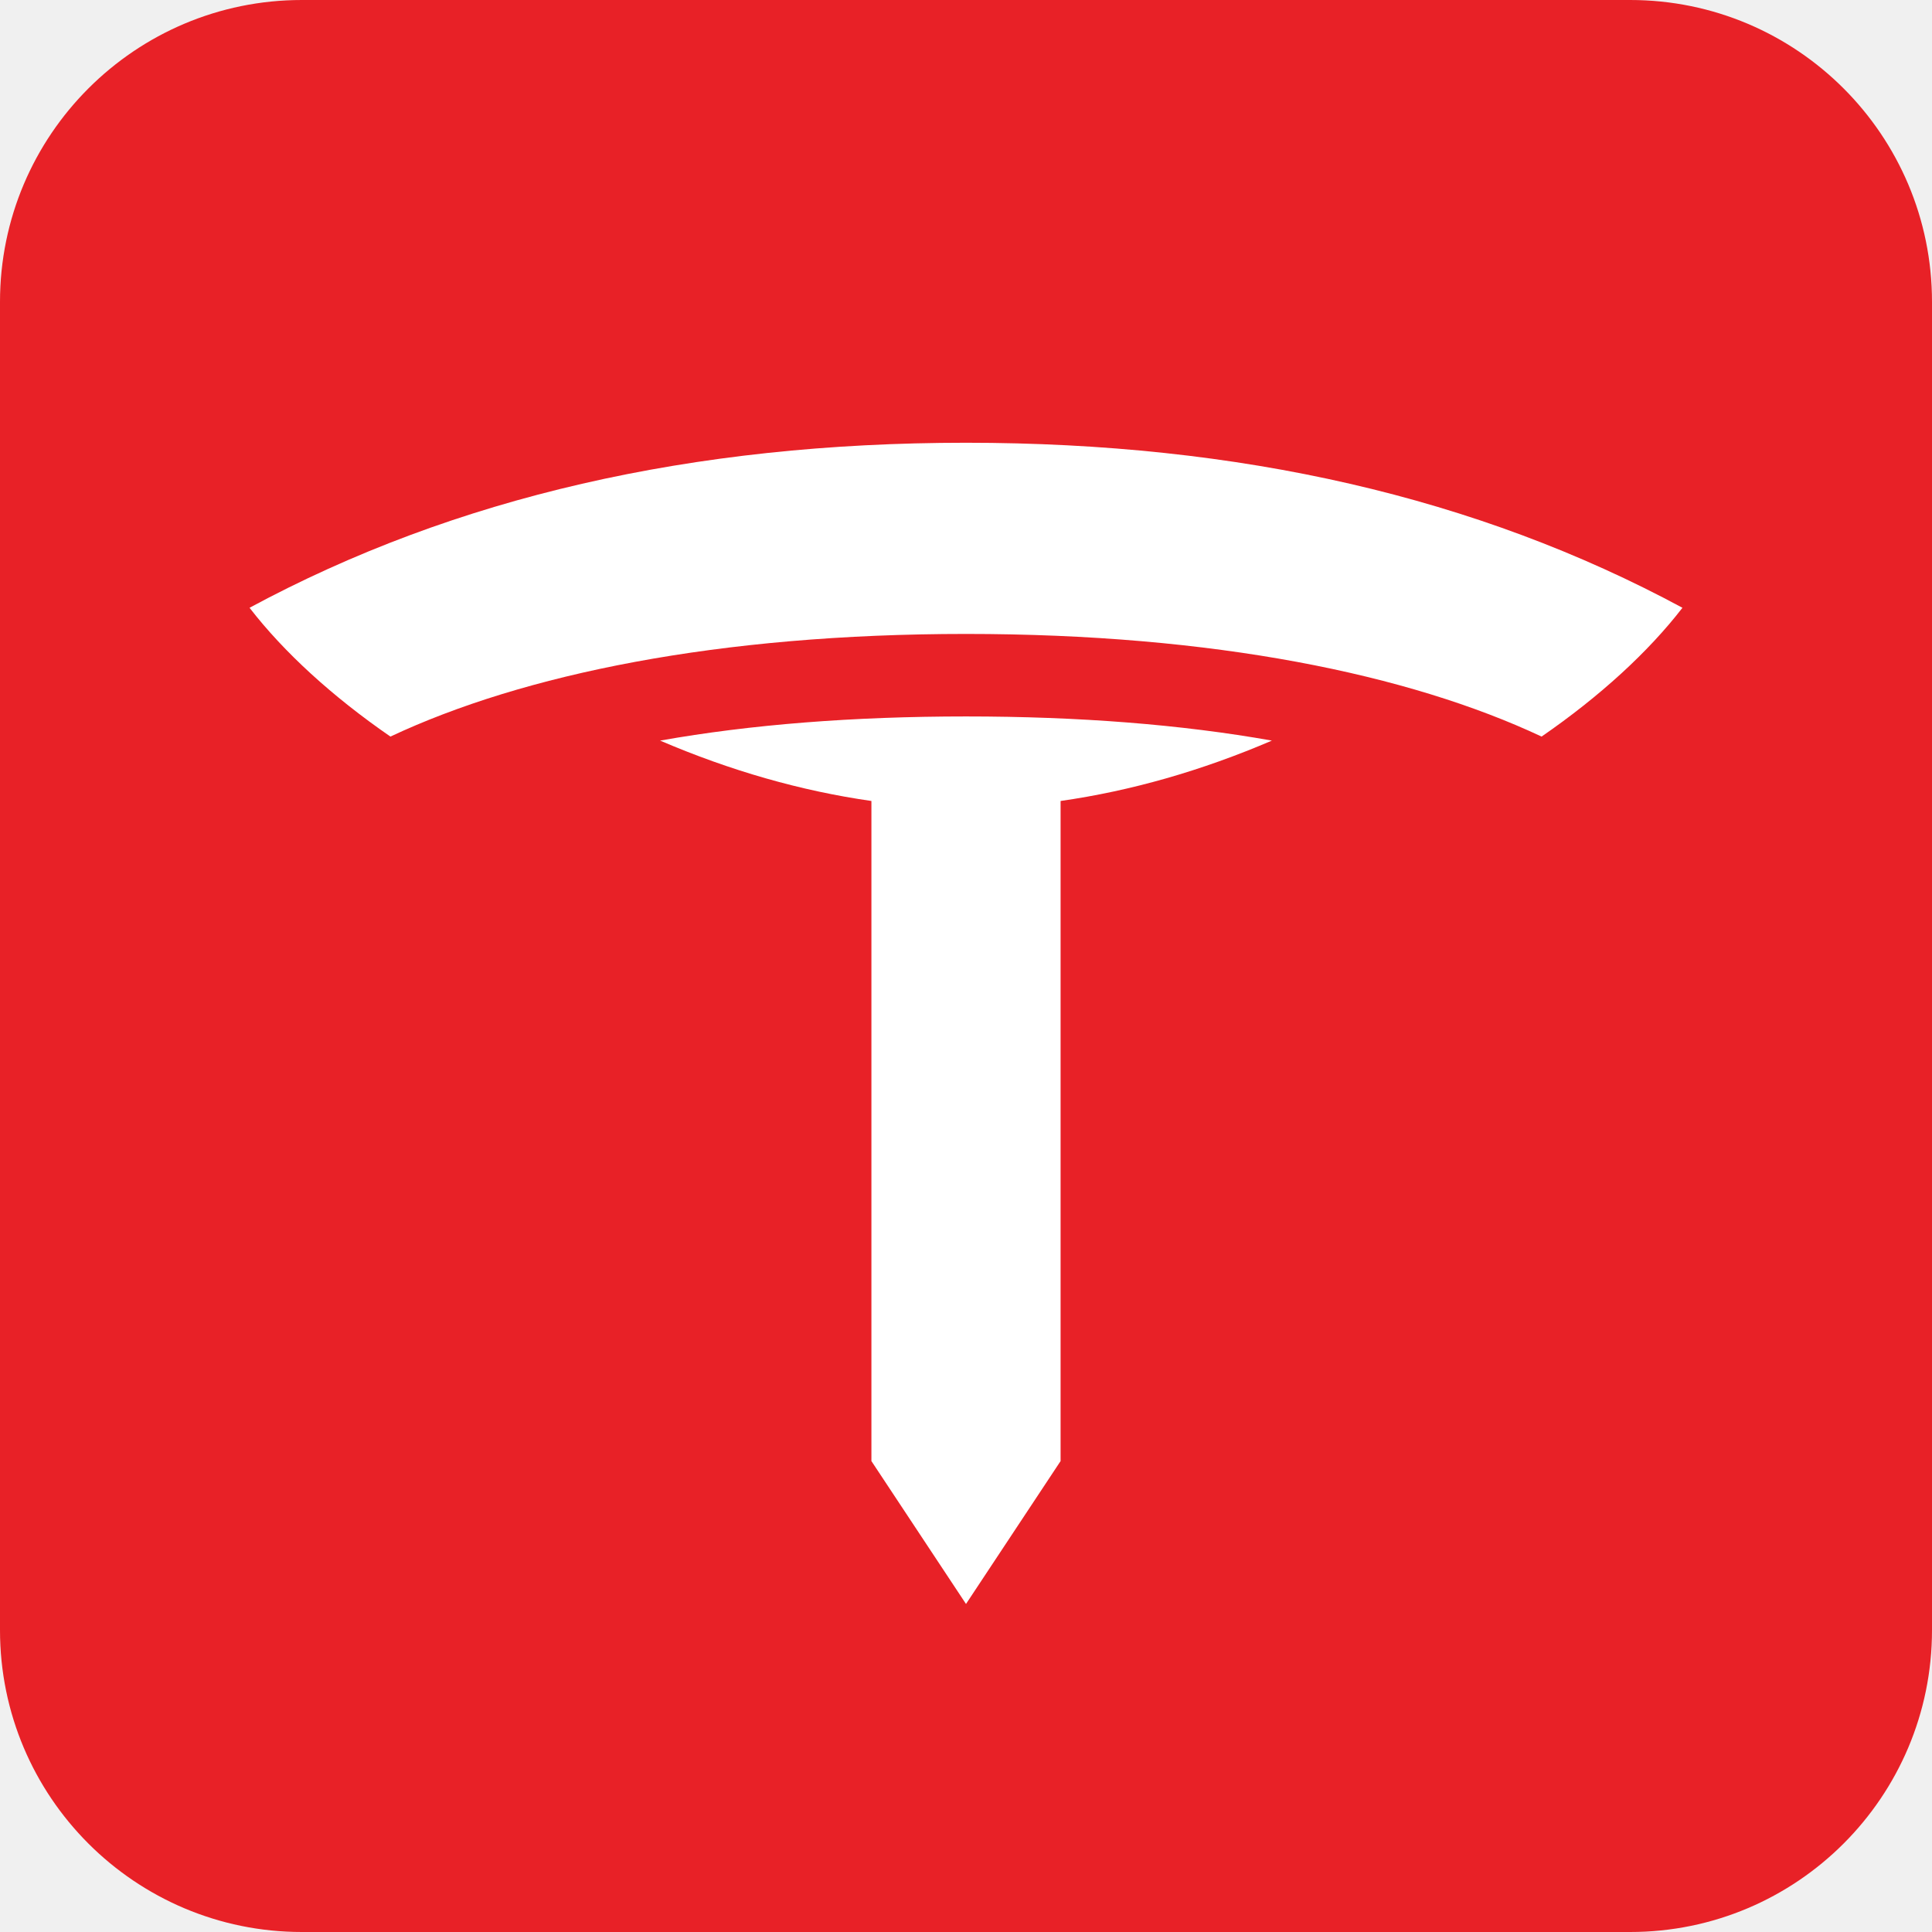
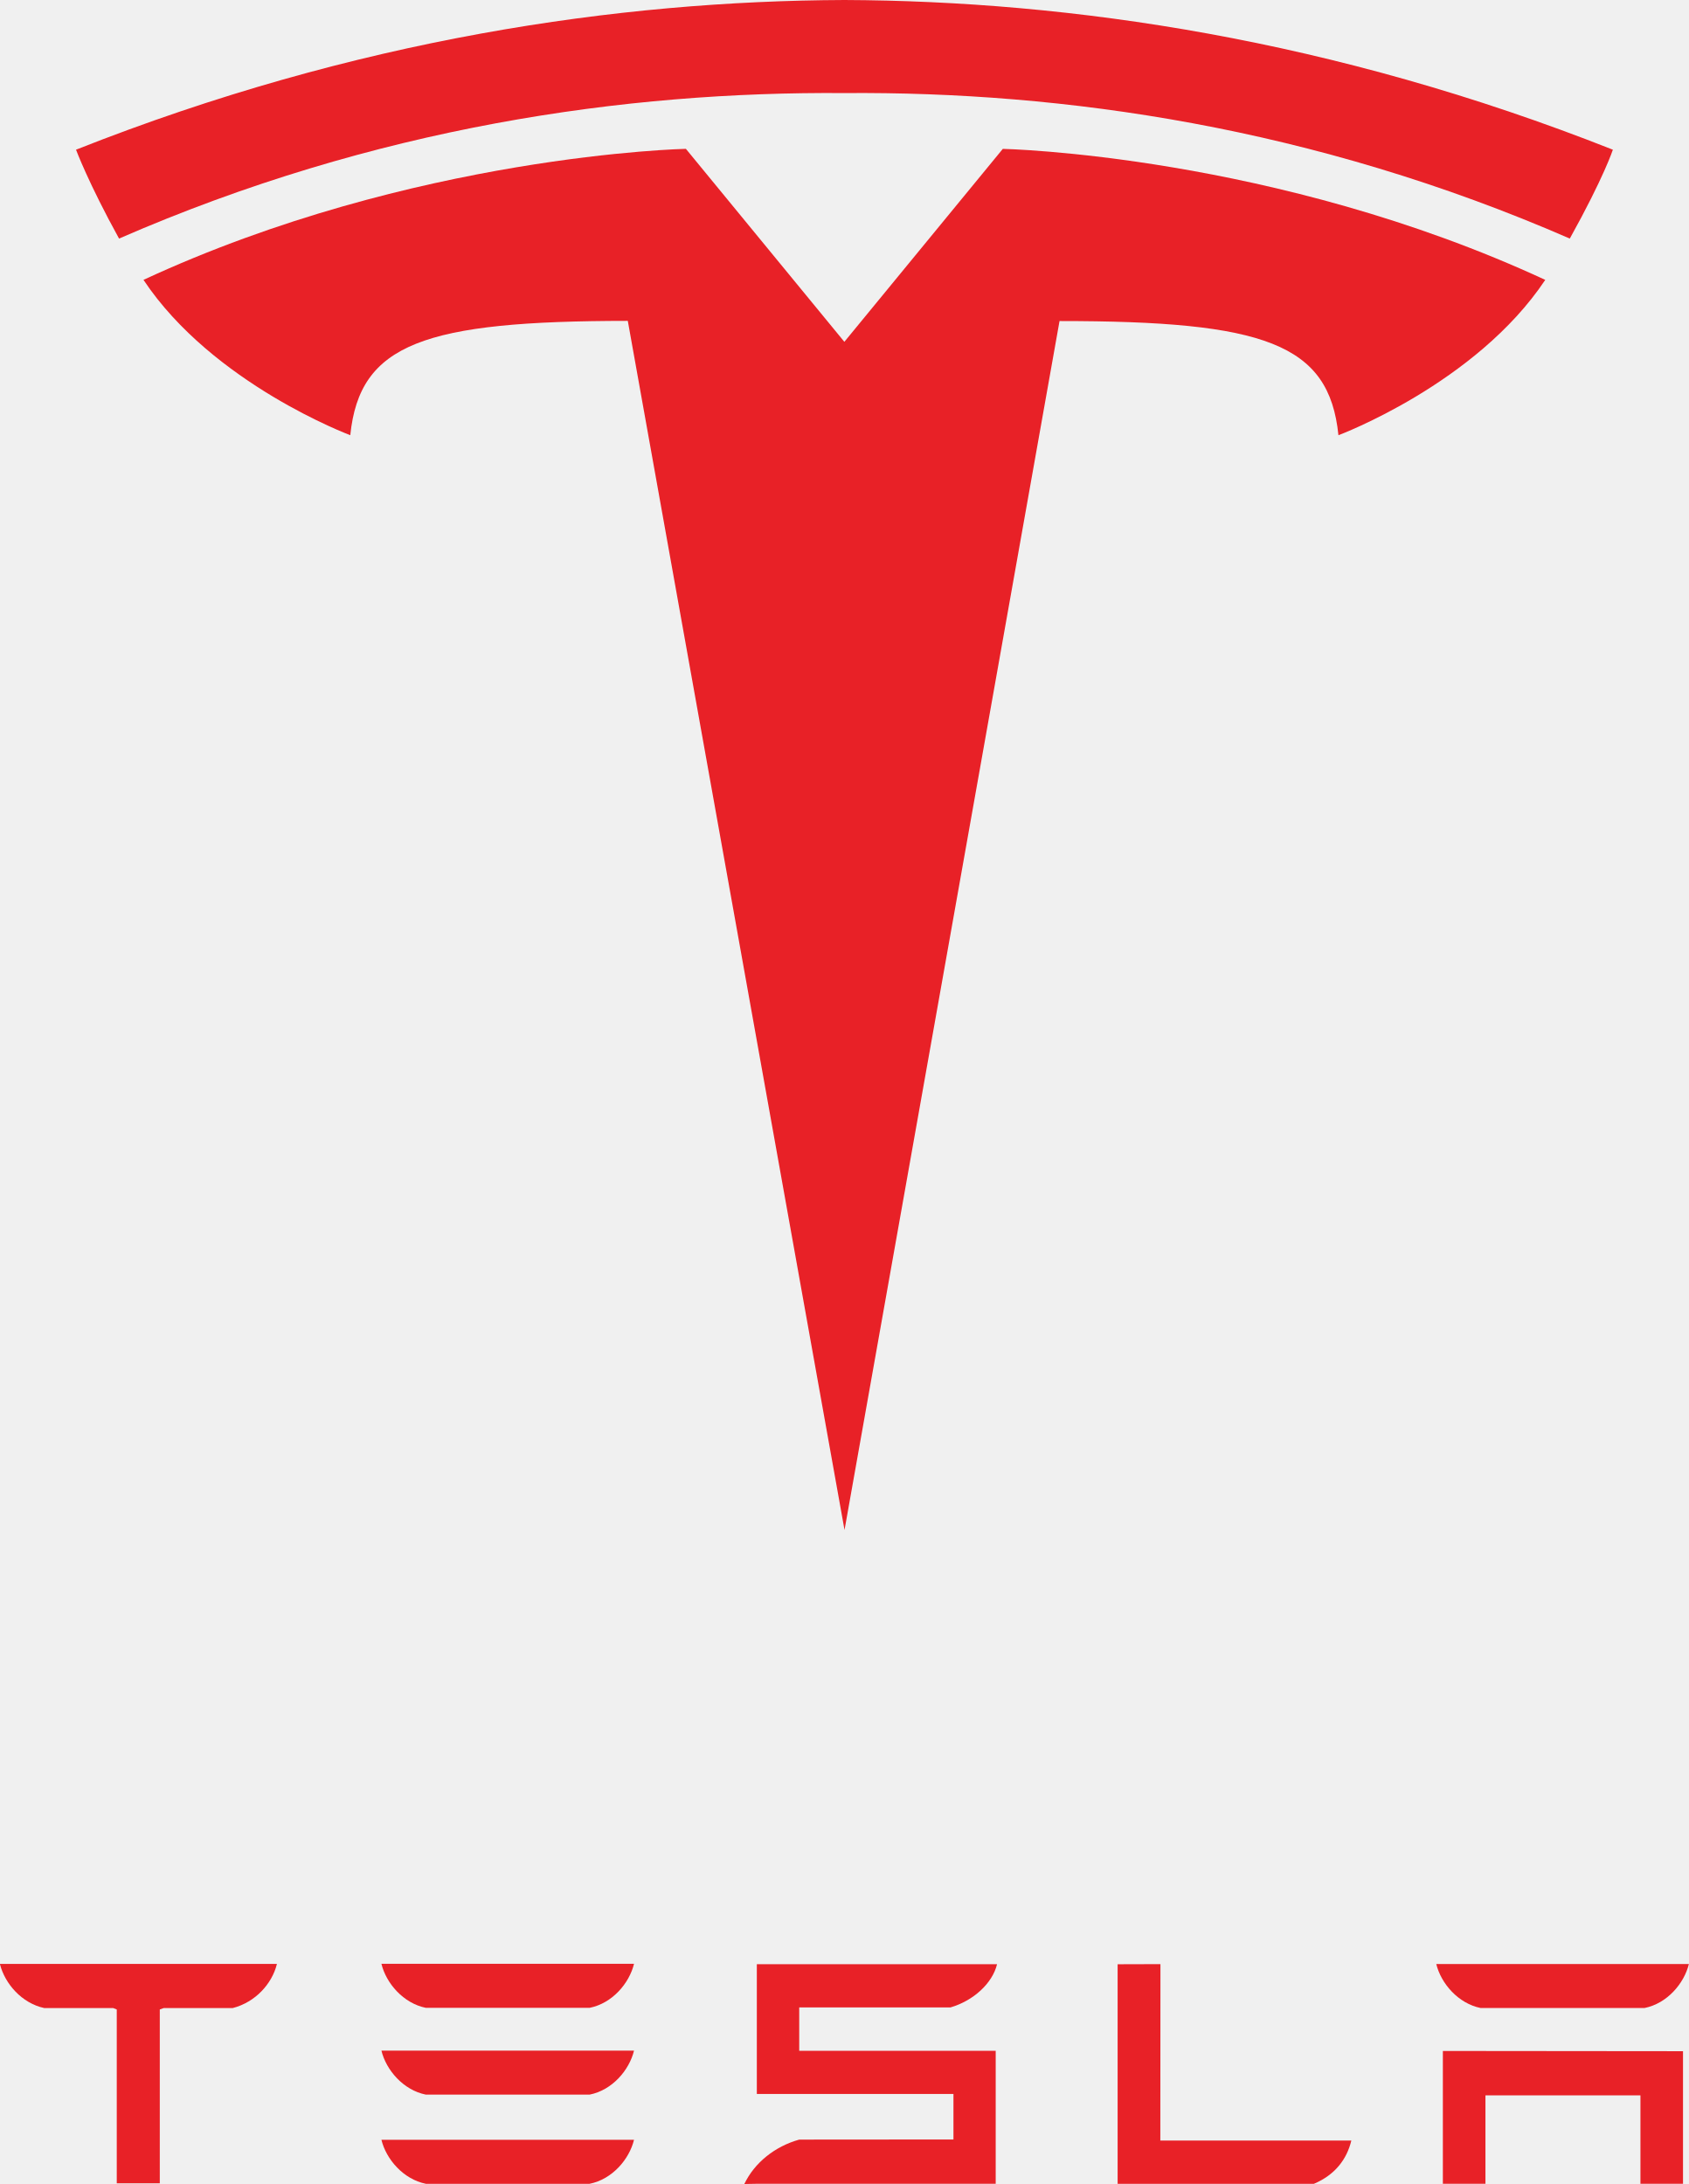
- <svg xmlns="http://www.w3.org/2000/svg" viewBox="0 0 96 96" role="img" aria-labelledby="tesla-title">
-   <rect width="96" height="96" rx="15" fill="#e82127" />
-   <path fill="#fff" d="M48 22c-13.6 0-25.4 2.7-35.6 8.2 1.7 2.2 4.1 4.4 7 6.4 6.6-3.1 16.3-5.1 28.6-5.1s22 2 28.6 5.1c2.9-2 5.3-4.2 7-6.4C73.4 24.7 61.6 22 48 22Zm0 13.6c-5.6 0-10.7.4-15.2 1.2 3.5 1.5 7 2.5 10.5 3v32.8l4.7 7.1 4.7-7.1V39.8c3.5-.5 7-1.5 10.5-3-4.5-.8-9.6-1.2-15.2-1.2Z" />
+ <svg xmlns="http://www.w3.org/2000/svg" width="278.672" height="360.438" version="1.1" viewBox="0 0 278.672 360.438" xml:space="preserve">
+   <g fill="#e82127">
+     <path transform="translate(-28.524,-64.797)" d="m28.524 388.986c0.812 3.167 3.554 6.404 7.316 7.215h11.37l0.58 0.229v28.691h7.1v-28.691l0.645-0.229h11.38c3.804-0.98 6.487-4.048 7.285-7.215v-0.07h-45.676v0.07" />
+     <path transform="translate(-28.524,-64.797)" d="m98.795 425.202h27.011c3.758-0.747 6.551-4.058 7.334-7.263h-41.679c0.778 3.206 3.612 6.516 7.334 7.263" />
+     <path transform="translate(-28.524,-64.797)" d="m98.795 410.485h27.011c3.758-0.741 6.551-4.053 7.334-7.262h-41.679c0.778 3.21 3.612 6.521 7.334 7.262" />
+     <path transform="translate(-28.524,-64.797)" d="m98.795 396.163h27.011c3.758-0.749 6.551-4.058 7.334-7.265h-41.679c0.778 3.207 3.612 6.516 7.334 7.265" />
+     <path transform="translate(-28.524,-64.797)" d="m160.398 396.094h24.954c3.762-1.093 6.921-3.959 7.691-7.136h-39.64v21.415h32.444v7.515l-25.449 0.02c-3.988 1.112-7.37 3.79-9.057 7.327l2.062-0.038h39.415v-21.944h-32.42v-7.159" />
+     <path transform="translate(-28.524,-64.797)" d="m245.319 425.206c3.543-1.502 5.449-4.1 6.179-7.14h-31.517l0.02-29.118-7.065 0.02v36.238h32.383" />
+     <path transform="translate(-28.524,-64.797)" d="m272.845 396.192h27.02c3.753-0.746 6.544-4.058 7.331-7.262h-41.681c0.779 3.205 3.611 6.516 7.33 7.262" />
+     <path transform="translate(-28.524,-64.797)" d="m266.601 403.28v21.912h7.027v-14.589h25.575v14.589h7.022v-21.874l-39.624-0.038" />
+   </g>
+   <g fill="#e82127">
+     <path transform="translate(-33.796,-64.797)" d="m173.146 317.299 35.476-199.519c33.815 0 44.481 3.708 46.021 18.843 0 0 22.684-8.458 34.125-25.636-44.646-20.688-89.505-21.621-89.505-21.621l-26.176 31.882 0.059-4e-3 -26.176-31.883s-44.86 0.934-89.5 21.622c11.431 17.178 34.124 25.636 34.124 25.636 1.549-15.136 12.202-18.844 45.79-18.868l35.762 199.548" />
+     <path transform="translate(-33.796,-64.797)" d="m173.132 80.157c36.09-0.276 77.399 5.583 119.687 24.014 5.652-10.173 7.105-14.669 7.105-14.669-46.227-18.289-89.518-24.548-126.797-24.705-37.277 0.157-80.566 6.417-126.787 24.705 0 0 2.062 5.538 7.1 14.669 42.28-18.431 83.596-24.29 119.687-24.014h5e-3" />
+   </g>
</svg>
